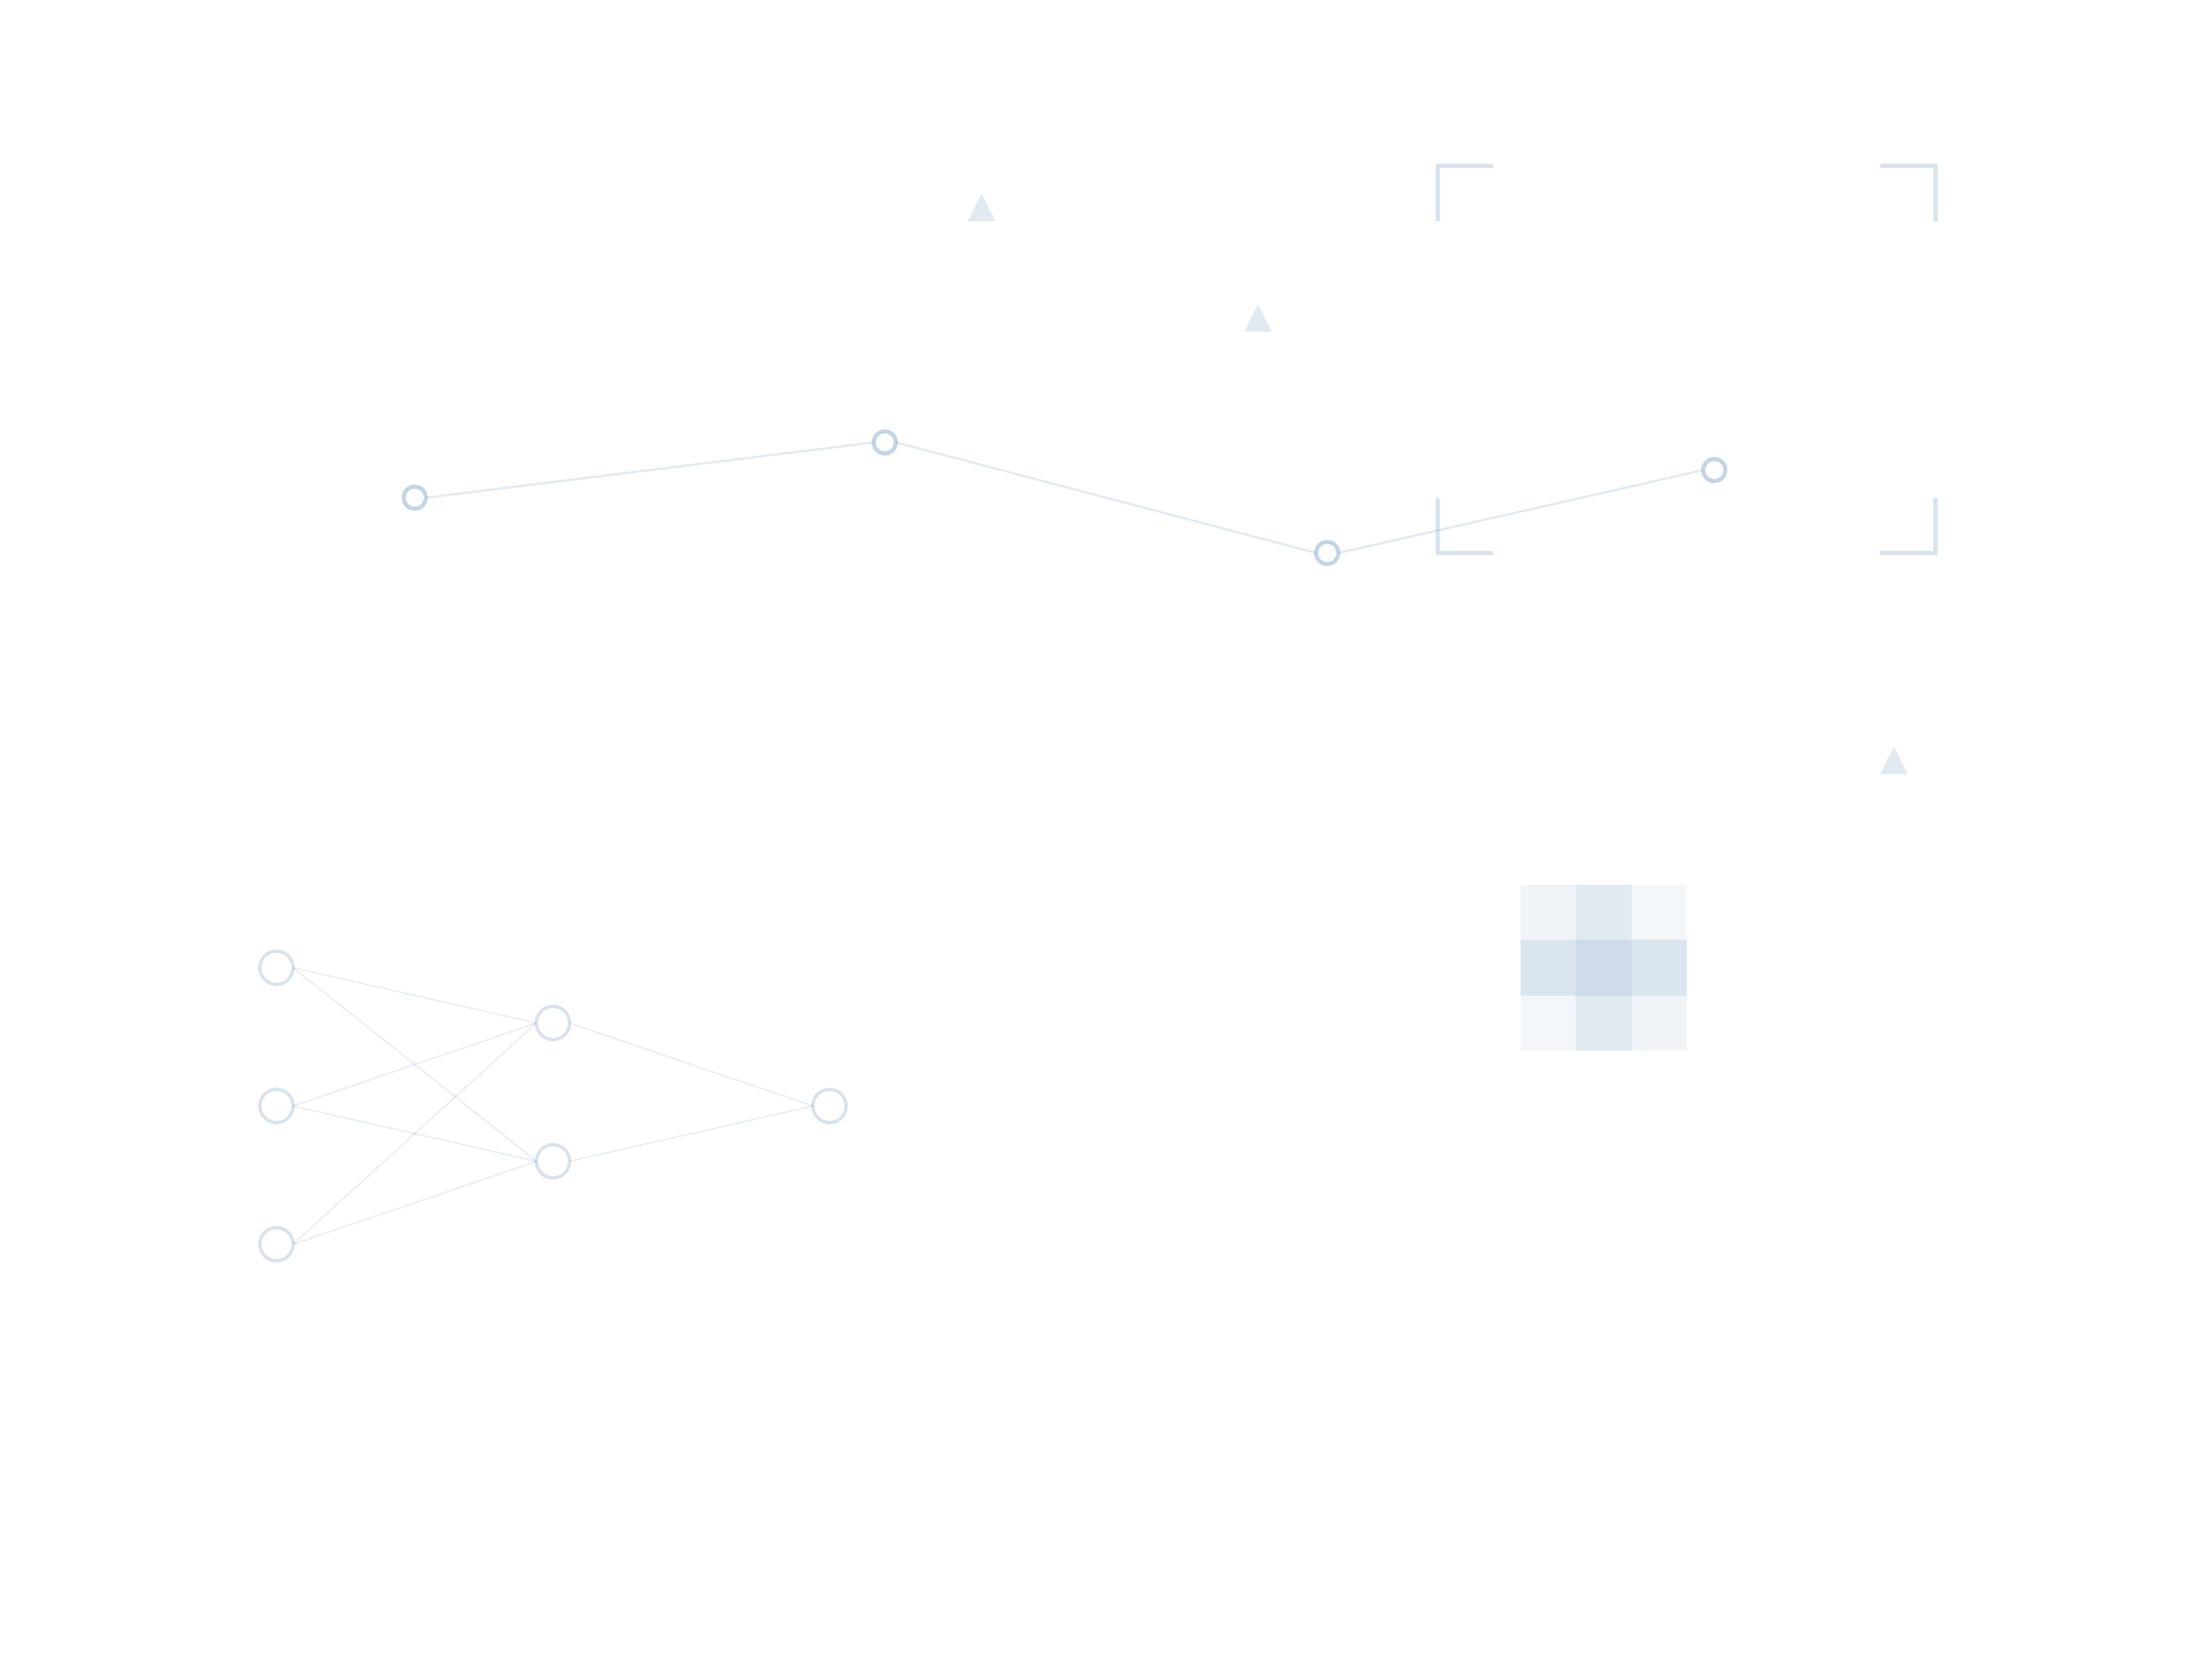
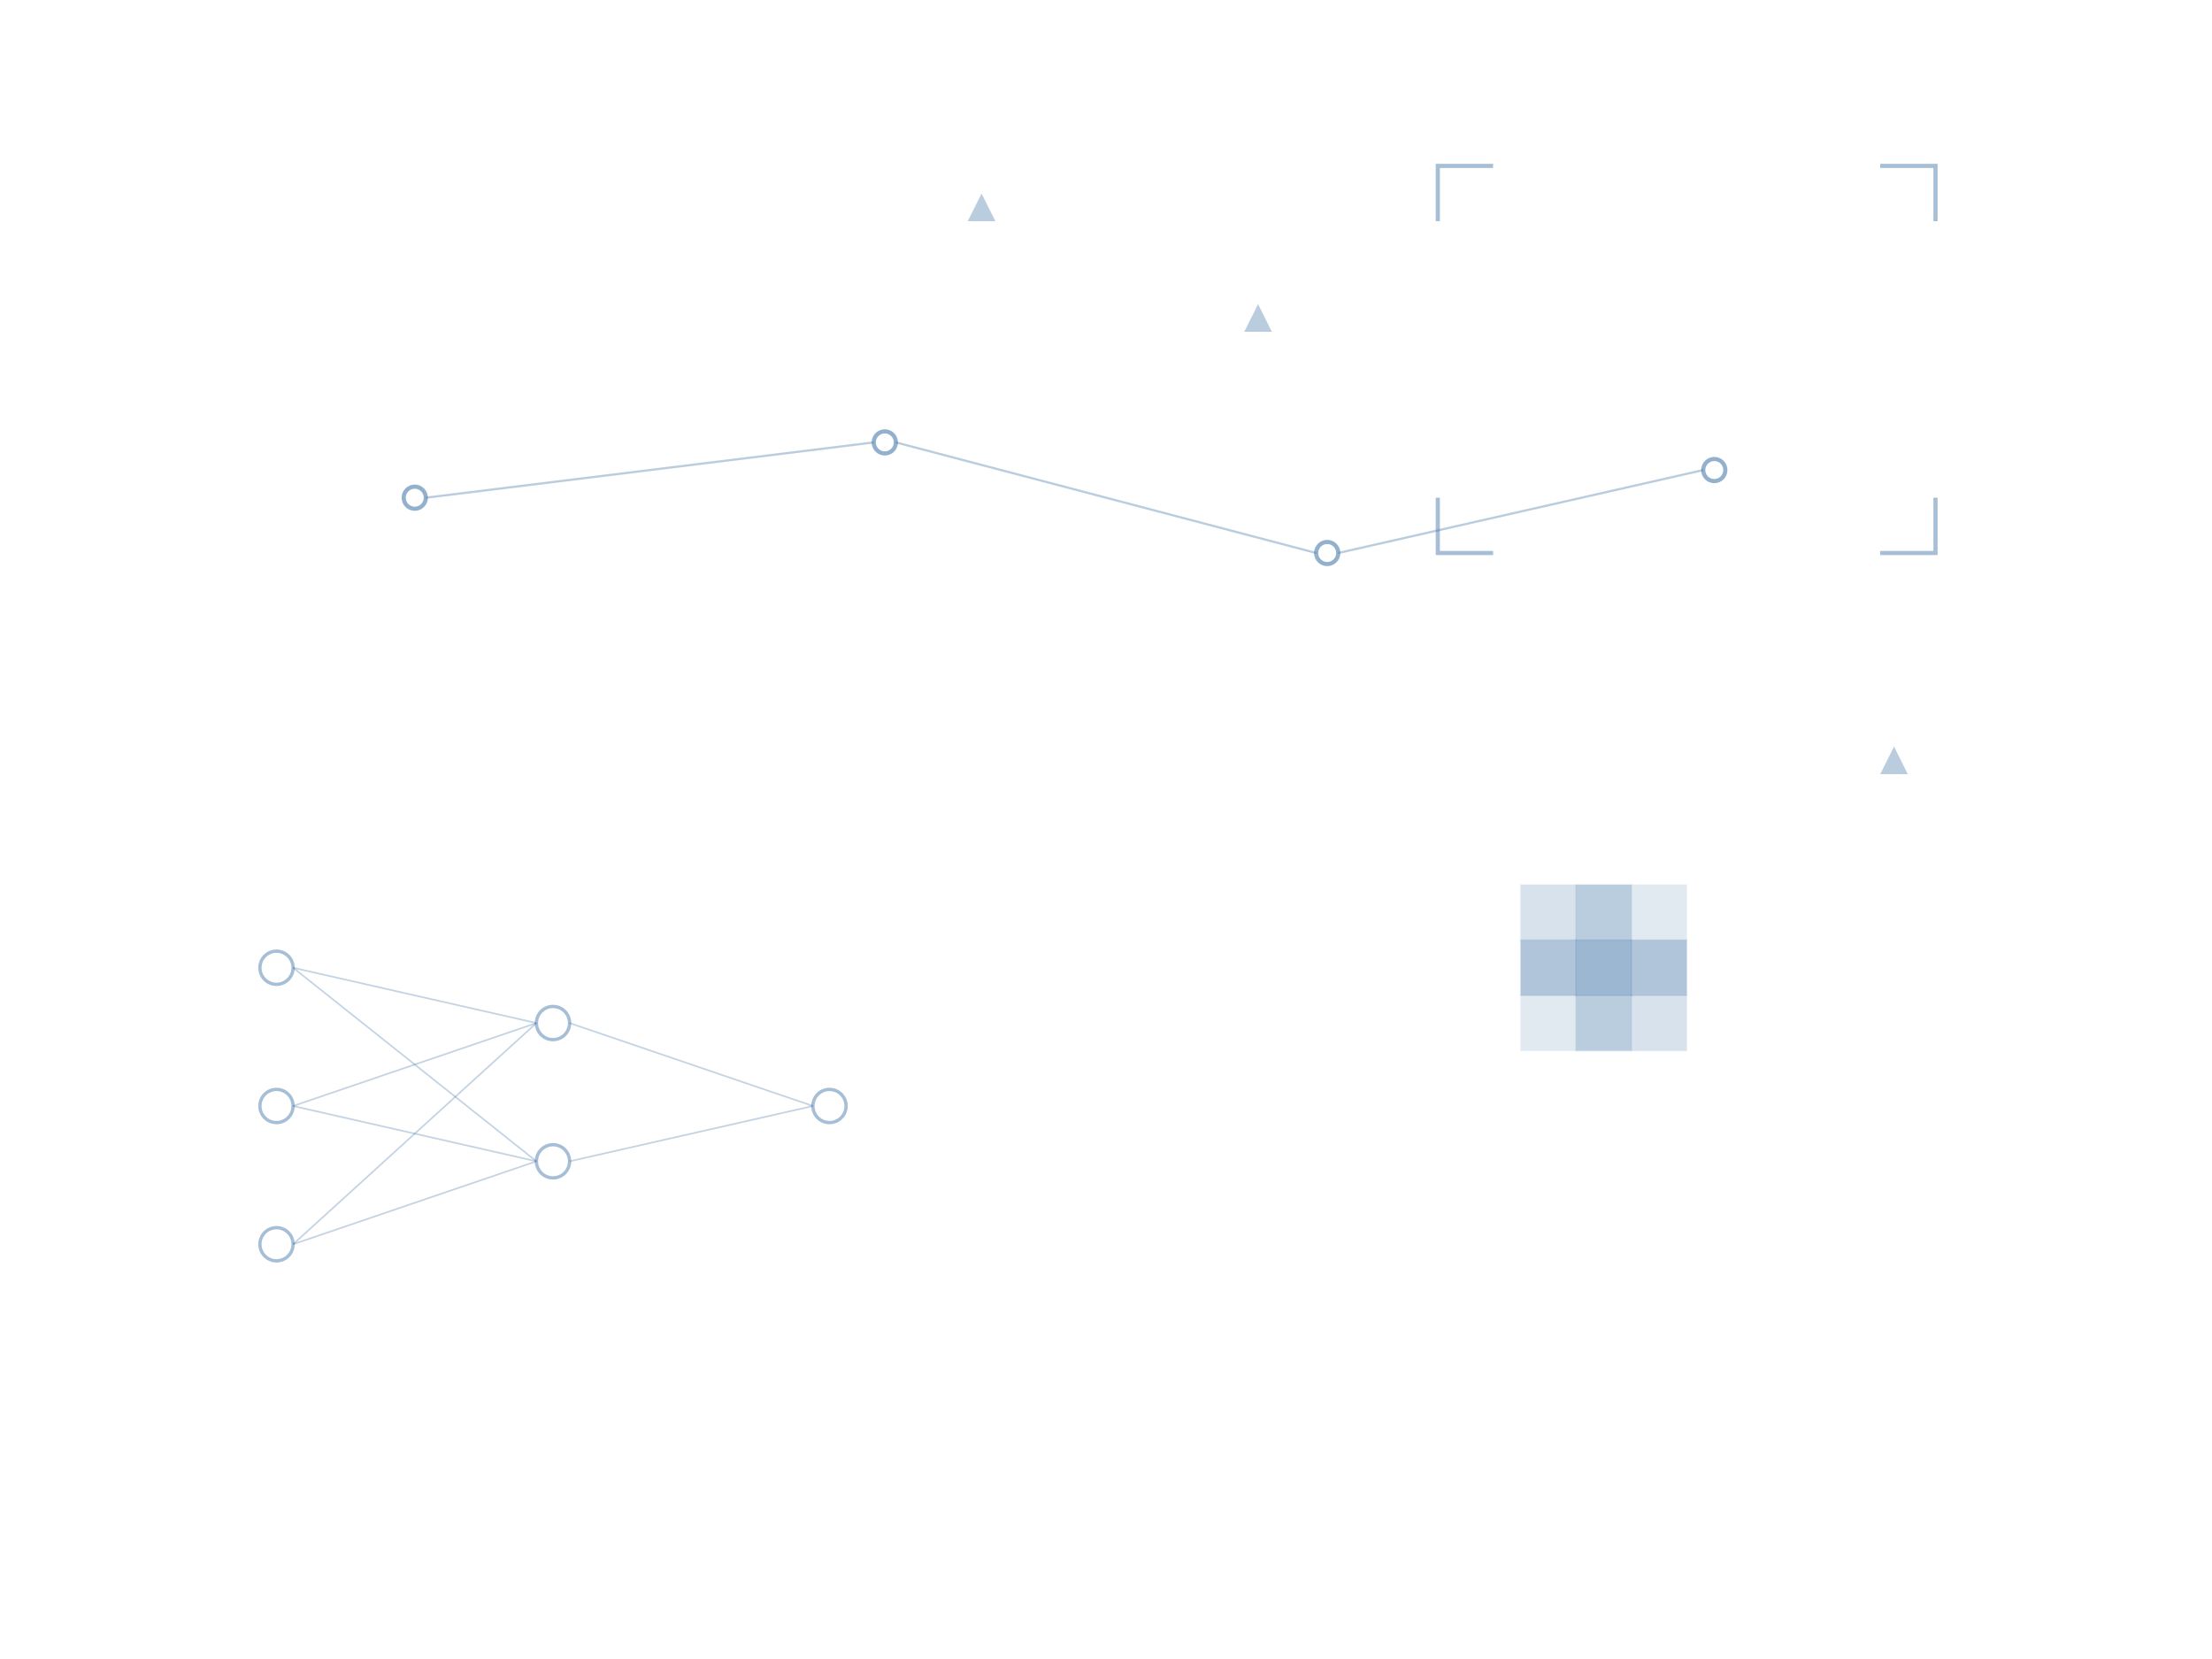
<svg xmlns="http://www.w3.org/2000/svg" width="800" height="600" viewBox="0 0 800 600">
-   <circle cx="150" cy="180" r="4" fill="none" stroke="#3a6fa3" stroke-width="1.5" opacity="0.3" />
-   <circle cx="320" cy="160" r="4" fill="none" stroke="#3a6fa3" stroke-width="1.5" opacity="0.3" />
-   <circle cx="480" cy="200" r="4" fill="none" stroke="#3a6fa3" stroke-width="1.5" opacity="0.3" />
-   <circle cx="620" cy="170" r="4" fill="none" stroke="#3a6fa3" stroke-width="1.5" opacity="0.3" />
-   <line x1="154" y1="180" x2="316" y2="160" stroke="#3a6fa3" stroke-width="0.8" opacity="0.15" />
-   <line x1="324" y1="160" x2="476" y2="200" stroke="#3a6fa3" stroke-width="0.8" opacity="0.15" />
-   <line x1="484" y1="200" x2="616" y2="170" stroke="#3a6fa3" stroke-width="0.8" opacity="0.15" />
-   <circle cx="100" cy="350" r="6" fill="none" stroke="#3a6fa3" stroke-width="1.2" opacity="0.2" />
-   <circle cx="100" cy="400" r="6" fill="none" stroke="#3a6fa3" stroke-width="1.2" opacity="0.2" />
-   <circle cx="100" cy="450" r="6" fill="none" stroke="#3a6fa3" stroke-width="1.2" opacity="0.2" />
-   <circle cx="200" cy="370" r="6" fill="none" stroke="#3a6fa3" stroke-width="1.2" opacity="0.2" />
-   <circle cx="200" cy="420" r="6" fill="none" stroke="#3a6fa3" stroke-width="1.2" opacity="0.2" />
-   <circle cx="300" cy="400" r="6" fill="none" stroke="#3a6fa3" stroke-width="1.2" opacity="0.2" />
-   <line x1="106" y1="350" x2="194" y2="370" stroke="#3a6fa3" stroke-width="0.6" opacity="0.12" />
-   <line x1="106" y1="350" x2="194" y2="420" stroke="#3a6fa3" stroke-width="0.6" opacity="0.12" />
-   <line x1="106" y1="400" x2="194" y2="370" stroke="#3a6fa3" stroke-width="0.6" opacity="0.12" />
-   <line x1="106" y1="400" x2="194" y2="420" stroke="#3a6fa3" stroke-width="0.6" opacity="0.12" />
-   <line x1="106" y1="450" x2="194" y2="370" stroke="#3a6fa3" stroke-width="0.6" opacity="0.12" />
-   <line x1="106" y1="450" x2="194" y2="420" stroke="#3a6fa3" stroke-width="0.6" opacity="0.12" />
-   <line x1="206" y1="370" x2="294" y2="400" stroke="#3a6fa3" stroke-width="0.6" opacity="0.12" />
-   <line x1="206" y1="420" x2="294" y2="400" stroke="#3a6fa3" stroke-width="0.6" opacity="0.12" />
-   <rect x="550" y="320" width="20" height="20" fill="#3a6fa3" opacity="0.08" stroke="#3a6fa3" stroke-width="0.5" stroke-opacity="0.2" />
-   <rect x="570" y="320" width="20" height="20" fill="#3a6fa3" opacity="0.15" stroke="#3a6fa3" stroke-width="0.5" stroke-opacity="0.2" />
-   <rect x="590" y="320" width="20" height="20" fill="#3a6fa3" opacity="0.06" stroke="#3a6fa3" stroke-width="0.5" stroke-opacity="0.2" />
-   <rect x="550" y="340" width="20" height="20" fill="#3a6fa3" opacity="0.18" stroke="#3a6fa3" stroke-width="0.5" stroke-opacity="0.2" />
-   <rect x="570" y="340" width="20" height="20" fill="#3a6fa3" opacity="0.25" stroke="#3a6fa3" stroke-width="0.5" stroke-opacity="0.2" />
-   <rect x="590" y="340" width="20" height="20" fill="#3a6fa3" opacity="0.18" stroke="#3a6fa3" stroke-width="0.5" stroke-opacity="0.2" />
-   <rect x="550" y="360" width="20" height="20" fill="#3a6fa3" opacity="0.06" stroke="#3a6fa3" stroke-width="0.5" stroke-opacity="0.2" />
-   <rect x="570" y="360" width="20" height="20" fill="#3a6fa3" opacity="0.15" stroke="#3a6fa3" stroke-width="0.5" stroke-opacity="0.2" />
-   <rect x="590" y="360" width="20" height="20" fill="#3a6fa3" opacity="0.08" stroke="#3a6fa3" stroke-width="0.5" stroke-opacity="0.2" />
-   <path d="M520 80 L520 60 L540 60" fill="none" stroke="#3a6fa3" stroke-width="1.5" opacity="0.2" />
-   <path d="M680 60 L700 60 L700 80" fill="none" stroke="#3a6fa3" stroke-width="1.5" opacity="0.2" />
-   <path d="M520 180 L520 200 L540 200" fill="none" stroke="#3a6fa3" stroke-width="1.5" opacity="0.2" />
-   <path d="M680 200 L700 200 L700 180" fill="none" stroke="#3a6fa3" stroke-width="1.5" opacity="0.2" />
-   <polygon points="350,80 355,70 360,80" fill="#3a6fa3" opacity="0.15" />
-   <polygon points="450,120 455,110 460,120" fill="#3a6fa3" opacity="0.15" />
-   <polygon points="680,280 685,270 690,280" fill="#3a6fa3" opacity="0.15" />
+   <circle cx="150" cy="180" r="4" fill="none" stroke="#3a6fa3" stroke-width="1.5" opacity="0.55" />
+   <circle cx="320" cy="160" r="4" fill="none" stroke="#3a6fa3" stroke-width="1.5" opacity="0.55" />
+   <circle cx="480" cy="200" r="4" fill="none" stroke="#3a6fa3" stroke-width="1.5" opacity="0.55" />
+   <circle cx="620" cy="170" r="4" fill="none" stroke="#3a6fa3" stroke-width="1.5" opacity="0.55" />
+   <line x1="154" y1="180" x2="316" y2="160" stroke="#3a6fa3" stroke-width="0.8" opacity="0.35" />
+   <line x1="324" y1="160" x2="476" y2="200" stroke="#3a6fa3" stroke-width="0.8" opacity="0.35" />
+   <line x1="484" y1="200" x2="616" y2="170" stroke="#3a6fa3" stroke-width="0.8" opacity="0.35" />
+   <circle cx="100" cy="350" r="6" fill="none" stroke="#3a6fa3" stroke-width="1.2" opacity="0.45" />
+   <circle cx="100" cy="400" r="6" fill="none" stroke="#3a6fa3" stroke-width="1.2" opacity="0.45" />
+   <circle cx="100" cy="450" r="6" fill="none" stroke="#3a6fa3" stroke-width="1.2" opacity="0.45" />
+   <circle cx="200" cy="370" r="6" fill="none" stroke="#3a6fa3" stroke-width="1.2" opacity="0.45" />
+   <circle cx="200" cy="420" r="6" fill="none" stroke="#3a6fa3" stroke-width="1.2" opacity="0.45" />
+   <circle cx="300" cy="400" r="6" fill="none" stroke="#3a6fa3" stroke-width="1.2" opacity="0.45" />
+   <line x1="106" y1="350" x2="194" y2="370" stroke="#3a6fa3" stroke-width="0.6" opacity="0.3" />
+   <line x1="106" y1="350" x2="194" y2="420" stroke="#3a6fa3" stroke-width="0.6" opacity="0.3" />
+   <line x1="106" y1="400" x2="194" y2="370" stroke="#3a6fa3" stroke-width="0.6" opacity="0.3" />
+   <line x1="106" y1="400" x2="194" y2="420" stroke="#3a6fa3" stroke-width="0.6" opacity="0.3" />
+   <line x1="106" y1="450" x2="194" y2="370" stroke="#3a6fa3" stroke-width="0.6" opacity="0.3" />
+   <line x1="106" y1="450" x2="194" y2="420" stroke="#3a6fa3" stroke-width="0.6" opacity="0.3" />
+   <line x1="206" y1="370" x2="294" y2="400" stroke="#3a6fa3" stroke-width="0.6" opacity="0.3" />
+   <line x1="206" y1="420" x2="294" y2="400" stroke="#3a6fa3" stroke-width="0.6" opacity="0.3" />
+   <rect x="550" y="320" width="20" height="20" fill="#3a6fa3" opacity="0.2" stroke="#3a6fa3" stroke-width="0.5" stroke-opacity="0.4" />
+   <rect x="570" y="320" width="20" height="20" fill="#3a6fa3" opacity="0.35" stroke="#3a6fa3" stroke-width="0.5" stroke-opacity="0.4" />
+   <rect x="590" y="320" width="20" height="20" fill="#3a6fa3" opacity="0.15" stroke="#3a6fa3" stroke-width="0.5" stroke-opacity="0.4" />
+   <rect x="550" y="340" width="20" height="20" fill="#3a6fa3" opacity="0.4" stroke="#3a6fa3" stroke-width="0.5" stroke-opacity="0.4" />
+   <rect x="570" y="340" width="20" height="20" fill="#3a6fa3" opacity="0.5" stroke="#3a6fa3" stroke-width="0.5" stroke-opacity="0.4" />
+   <rect x="590" y="340" width="20" height="20" fill="#3a6fa3" opacity="0.4" stroke="#3a6fa3" stroke-width="0.5" stroke-opacity="0.4" />
+   <rect x="550" y="360" width="20" height="20" fill="#3a6fa3" opacity="0.15" stroke="#3a6fa3" stroke-width="0.5" stroke-opacity="0.4" />
+   <rect x="570" y="360" width="20" height="20" fill="#3a6fa3" opacity="0.35" stroke="#3a6fa3" stroke-width="0.5" stroke-opacity="0.4" />
+   <rect x="590" y="360" width="20" height="20" fill="#3a6fa3" opacity="0.2" stroke="#3a6fa3" stroke-width="0.5" stroke-opacity="0.4" />
+   <path d="M520 80 L520 60 L540 60" fill="none" stroke="#3a6fa3" stroke-width="1.5" opacity="0.45" />
+   <path d="M680 60 L700 60 L700 80" fill="none" stroke="#3a6fa3" stroke-width="1.5" opacity="0.45" />
+   <path d="M520 180 L520 200 L540 200" fill="none" stroke="#3a6fa3" stroke-width="1.5" opacity="0.45" />
+   <path d="M680 200 L700 200 L700 180" fill="none" stroke="#3a6fa3" stroke-width="1.5" opacity="0.45" />
+   <polygon points="350,80 355,70 360,80" fill="#3a6fa3" opacity="0.35" />
+   <polygon points="450,120 455,110 460,120" fill="#3a6fa3" opacity="0.35" />
+   <polygon points="680,280 685,270 690,280" fill="#3a6fa3" opacity="0.35" />
</svg>
